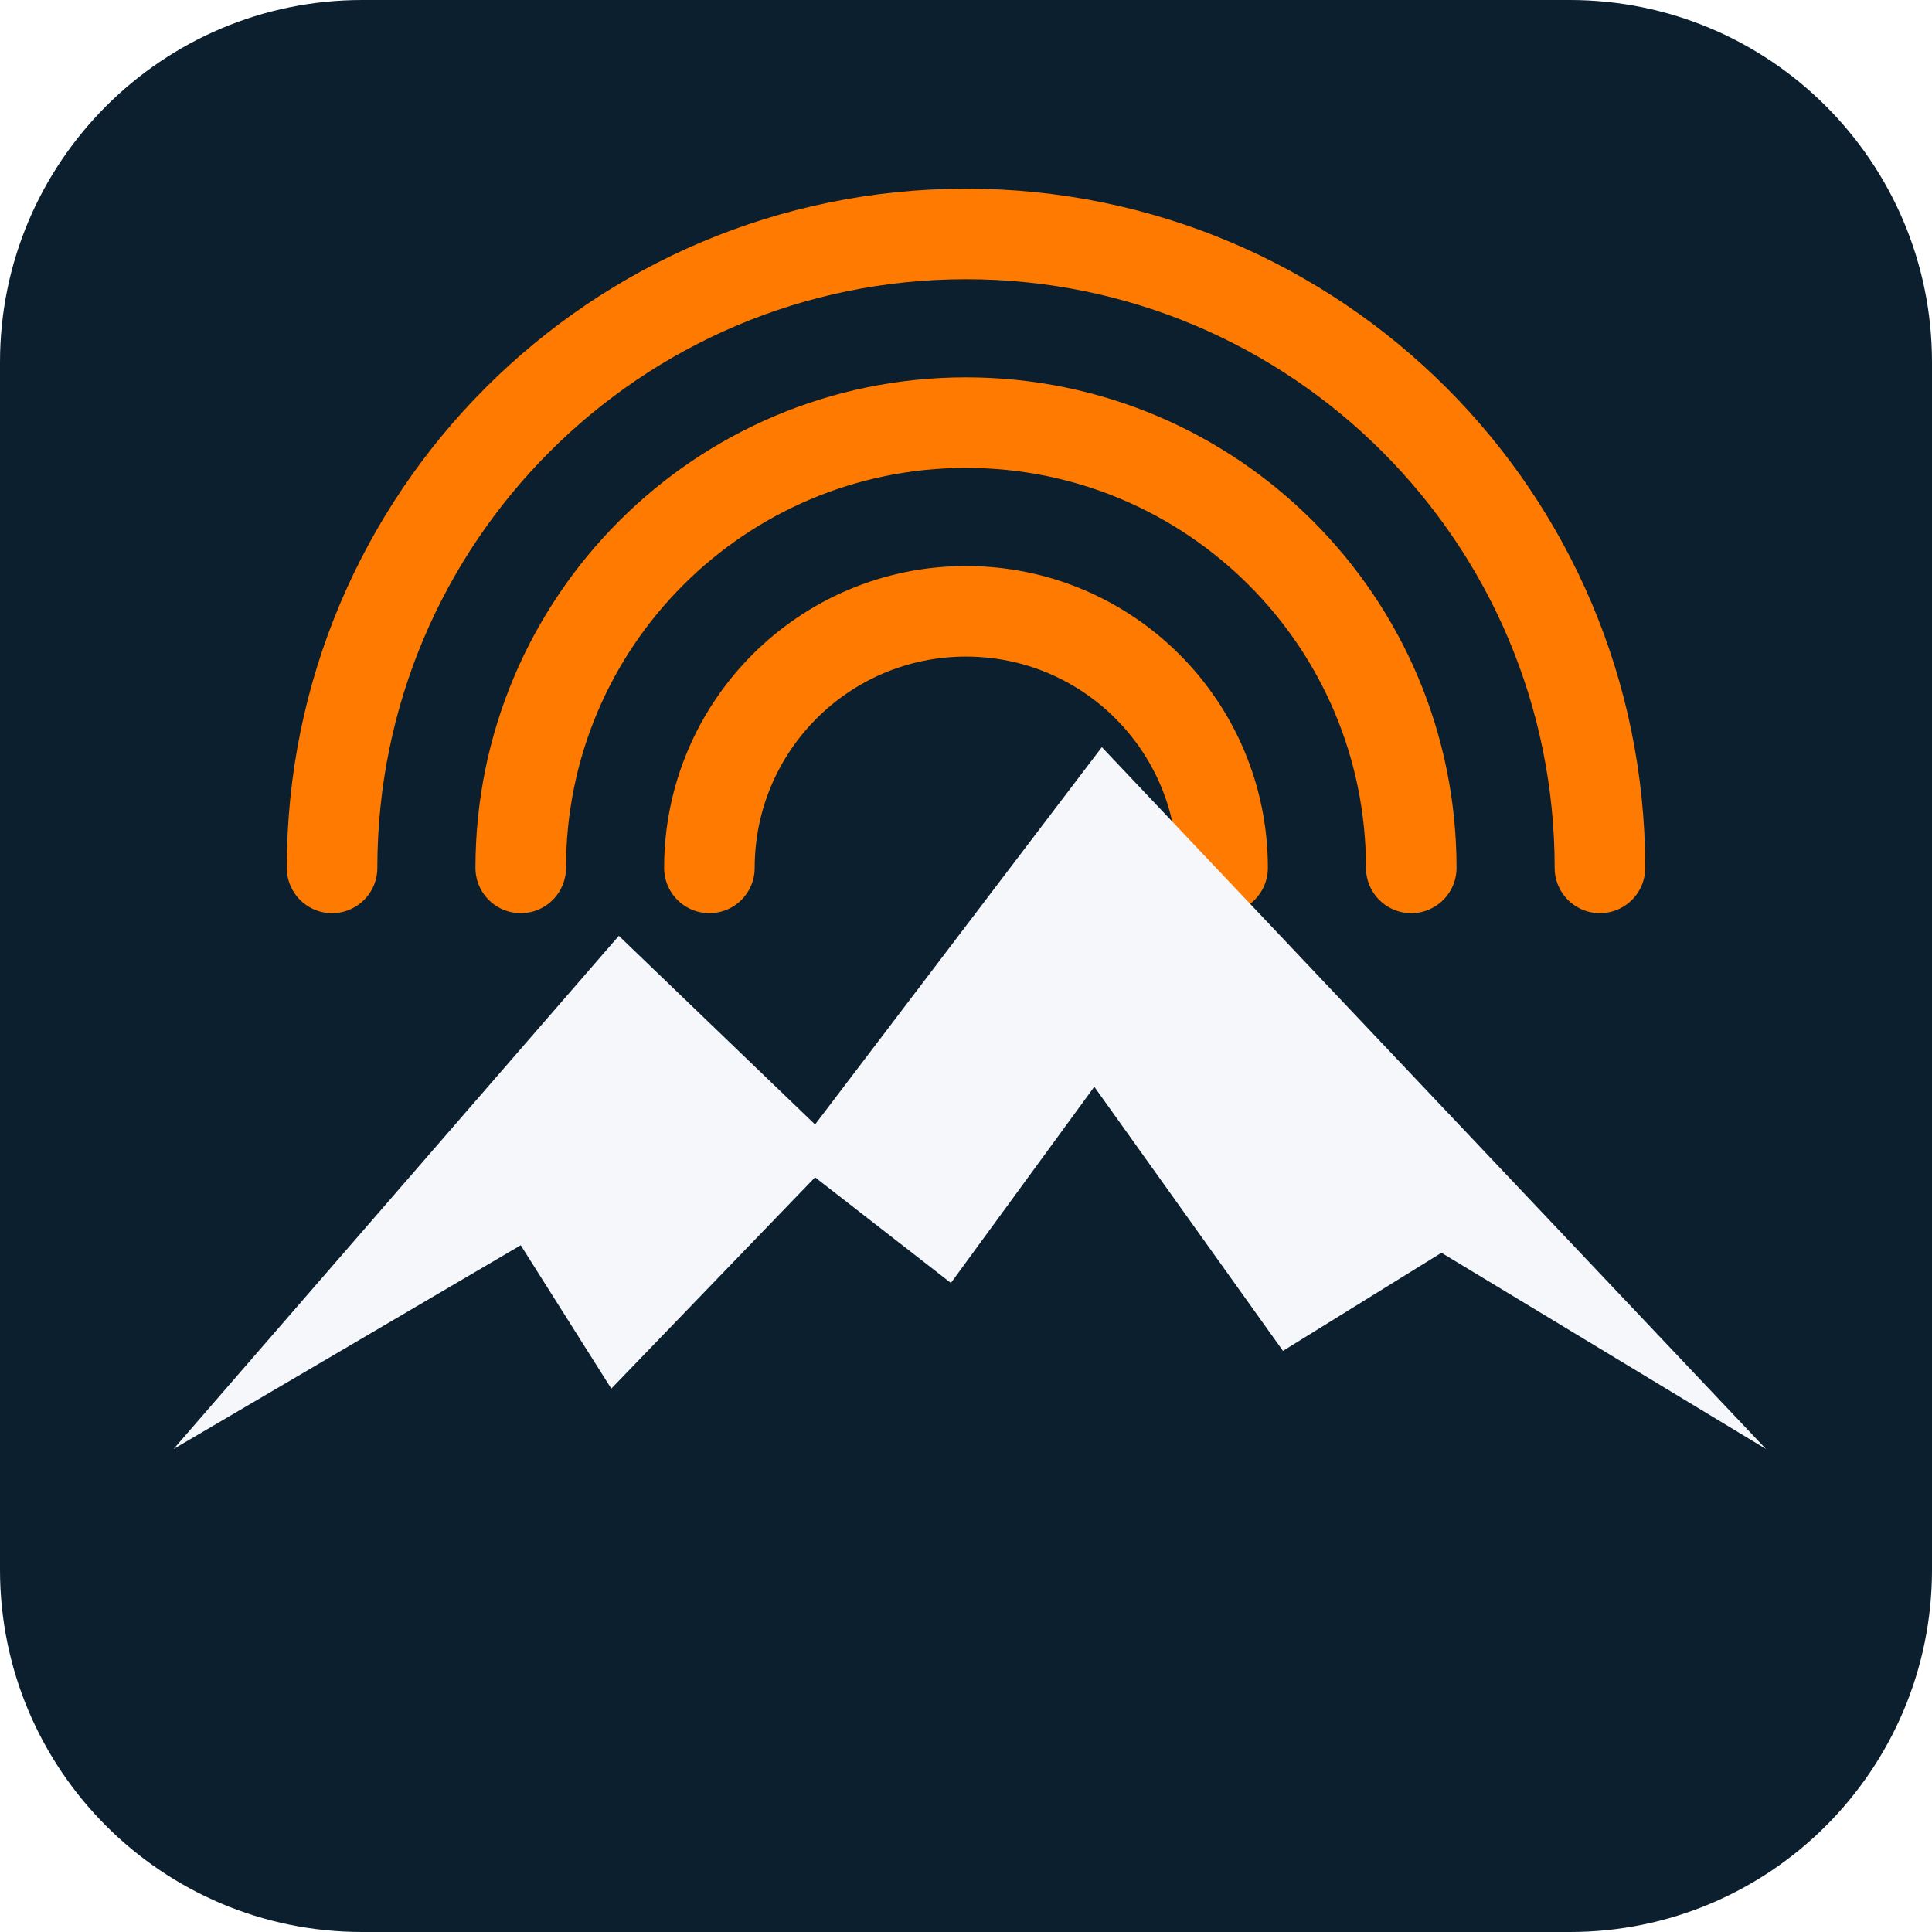
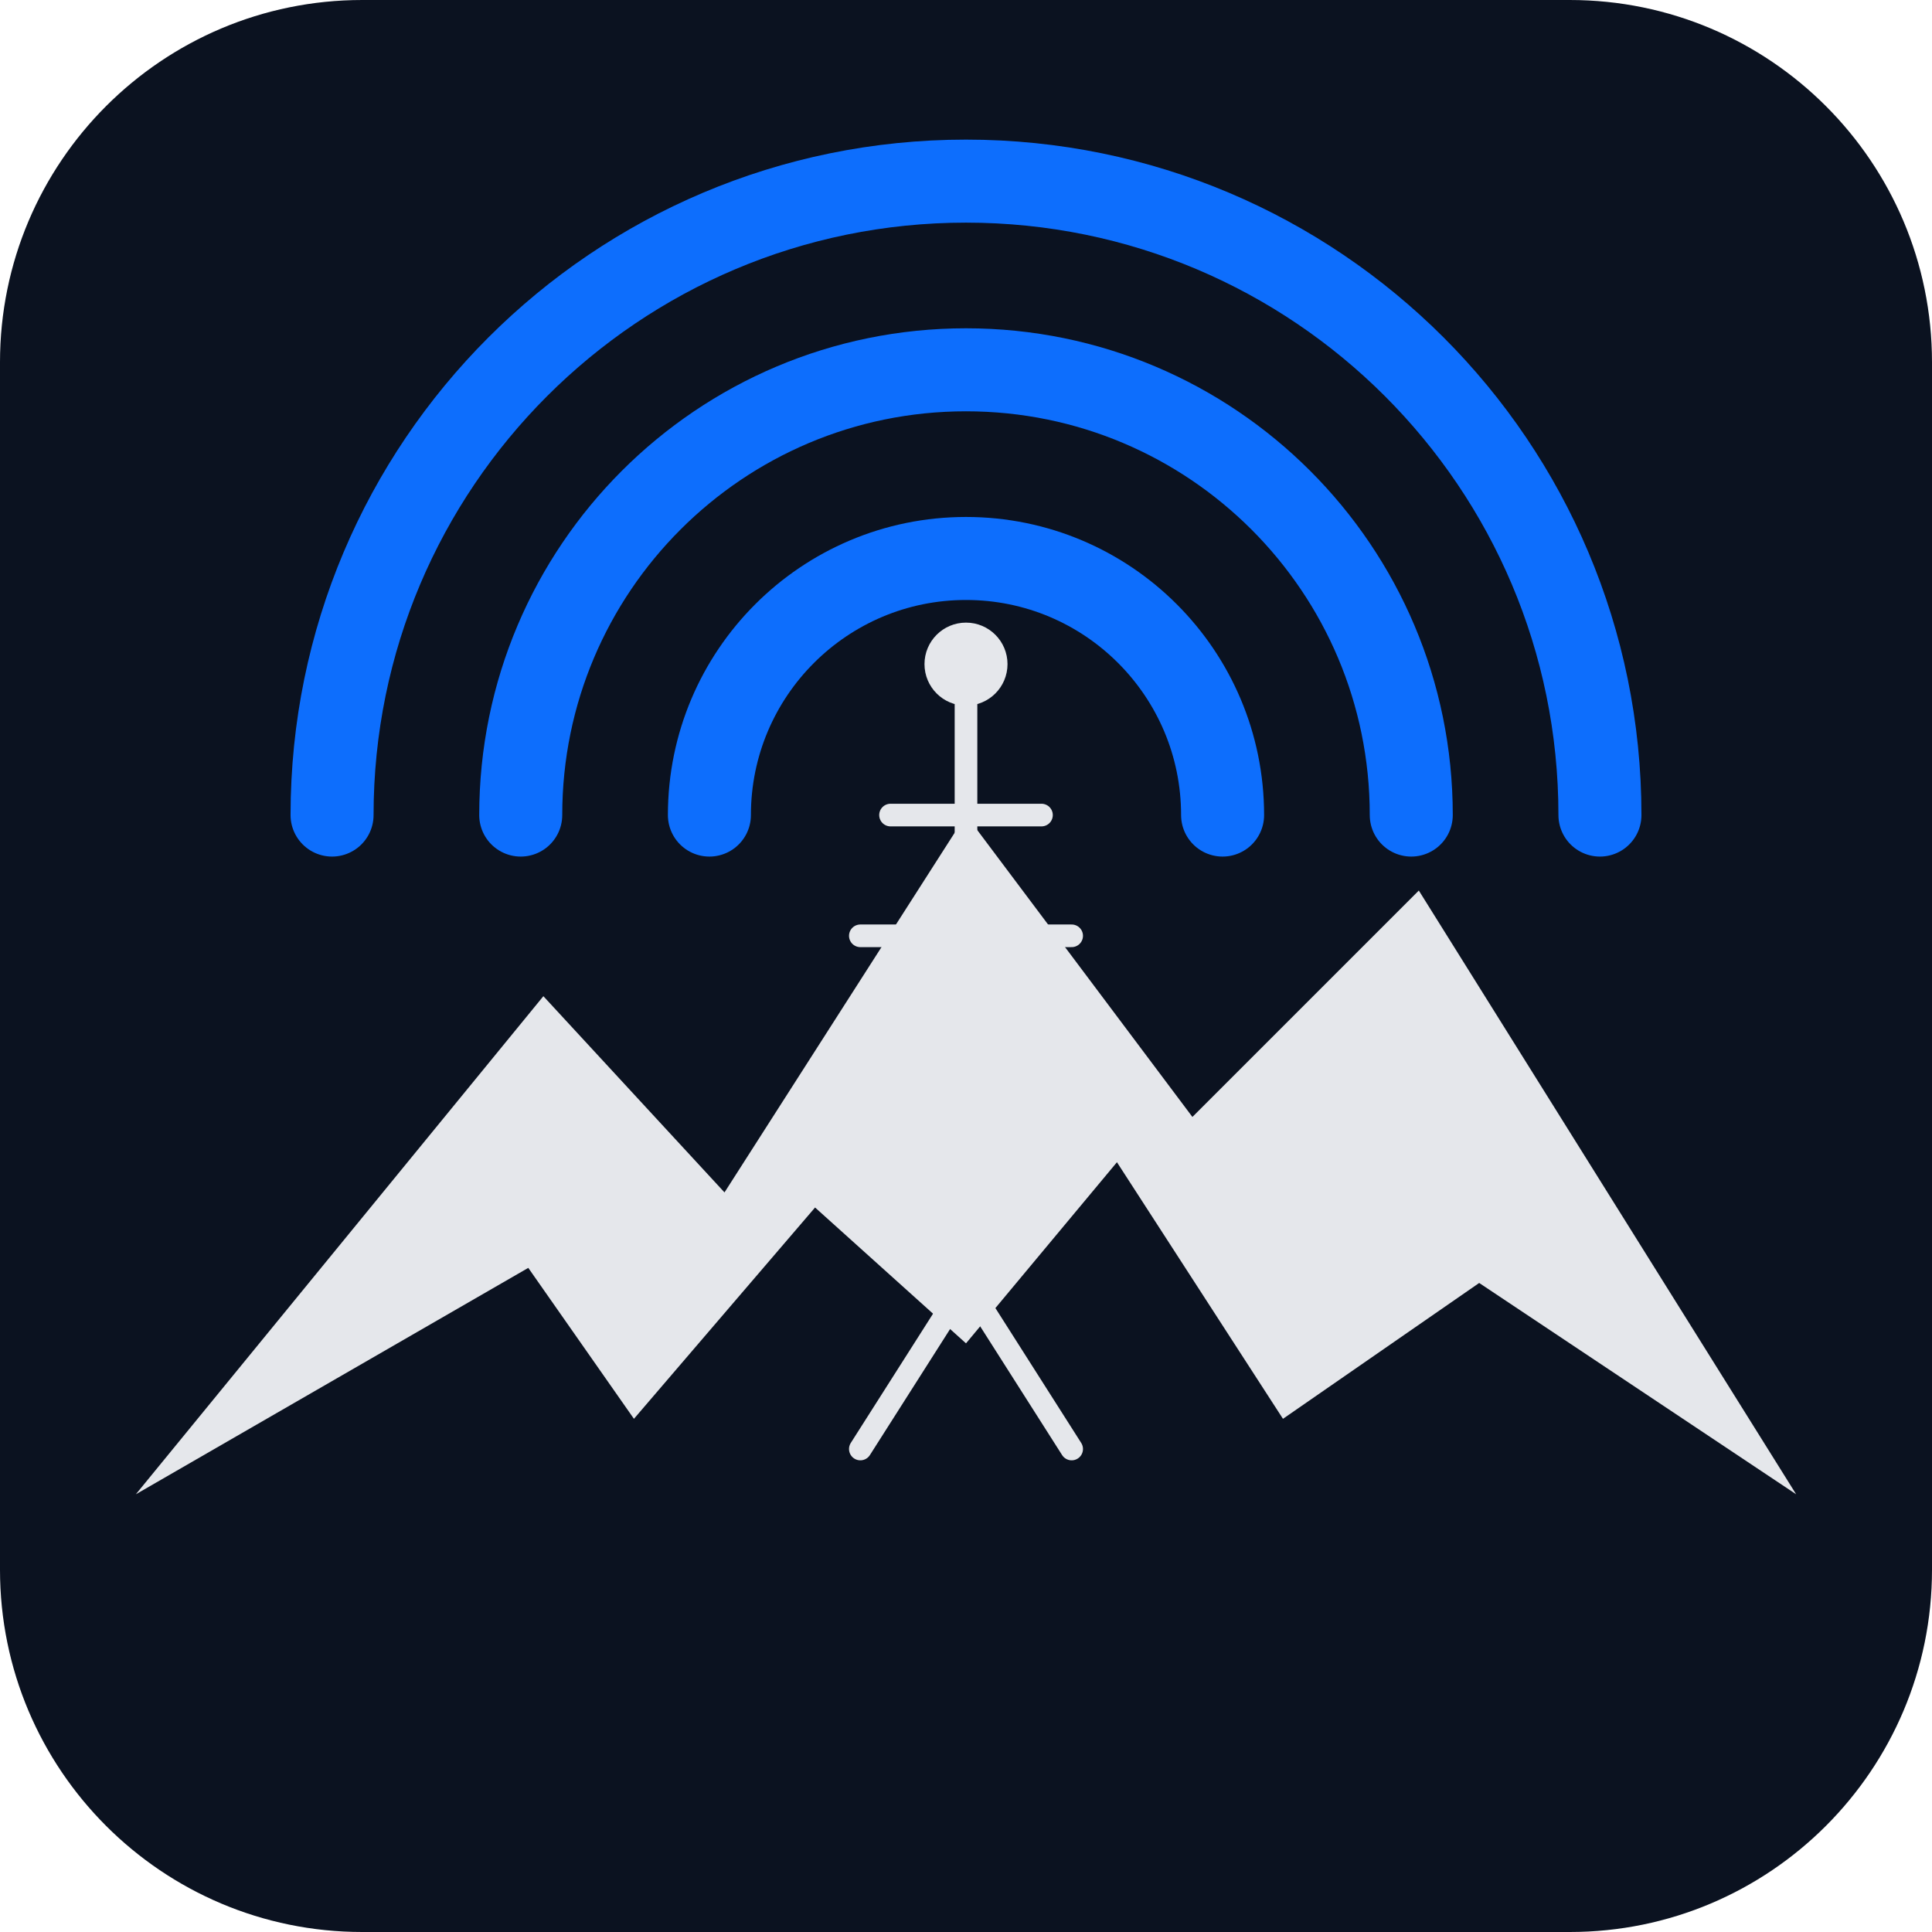
<svg xmlns="http://www.w3.org/2000/svg" viewBox="0 0 256 256" role="img" aria-label="MOR mountain and radio signal logo">
-   <rect width="256" height="256" rx="48" fill="#0B1F2E" />
-   <g fill="none" stroke="#FF7A00" stroke-width="12" stroke-linecap="round">
-     <path d="M44 115 A84 84 0 0 1 212 115" />
-     <path d="M69 115 A59 59 0 0 1 187 115" />
-     <path d="M94 115 A34 34 0 0 1 162 115" />
+   <rect width="256" height="256" rx="48" fill="#0B1220" />
+   <g fill="none" stroke="#0D6EFD" stroke-width="11" stroke-linecap="round">
+     <path d="M44 108 A84 84 0 0 1 212 108" />
+     <path d="M69 108 A59 59 0 0 1 187 108" />
+     <path d="M94 108 A34 34 0 0 1 162 108" />
  </g>
-   <path fill="#F5F7FA" d="M23 192 82 124 108 149 146 99 234 192 191 166 170 179 145 144 126 170 108 156 81 184 69 165Z" />
+   <path fill="#E5E7EB" d="M18 198 72 132 96 158 128 108 158 148 188 118 238 198 196 170 170 188 148 154 128 178 108 160 84 188 70 168Z" />
+   <g fill="#E5E7EB" stroke="#E5E7EB" stroke-width="3" stroke-linecap="round" stroke-linejoin="round">
+     <path d="M128 92v78" />
+     <path d="M118 108h20M114 124h28M118 140h20" fill="none" />
+     <path d="M128 170l-14 22M128 170l14 22" fill="none" />
+     <circle cx="128" cy="88" r="4" />
+   </g>
</svg>
